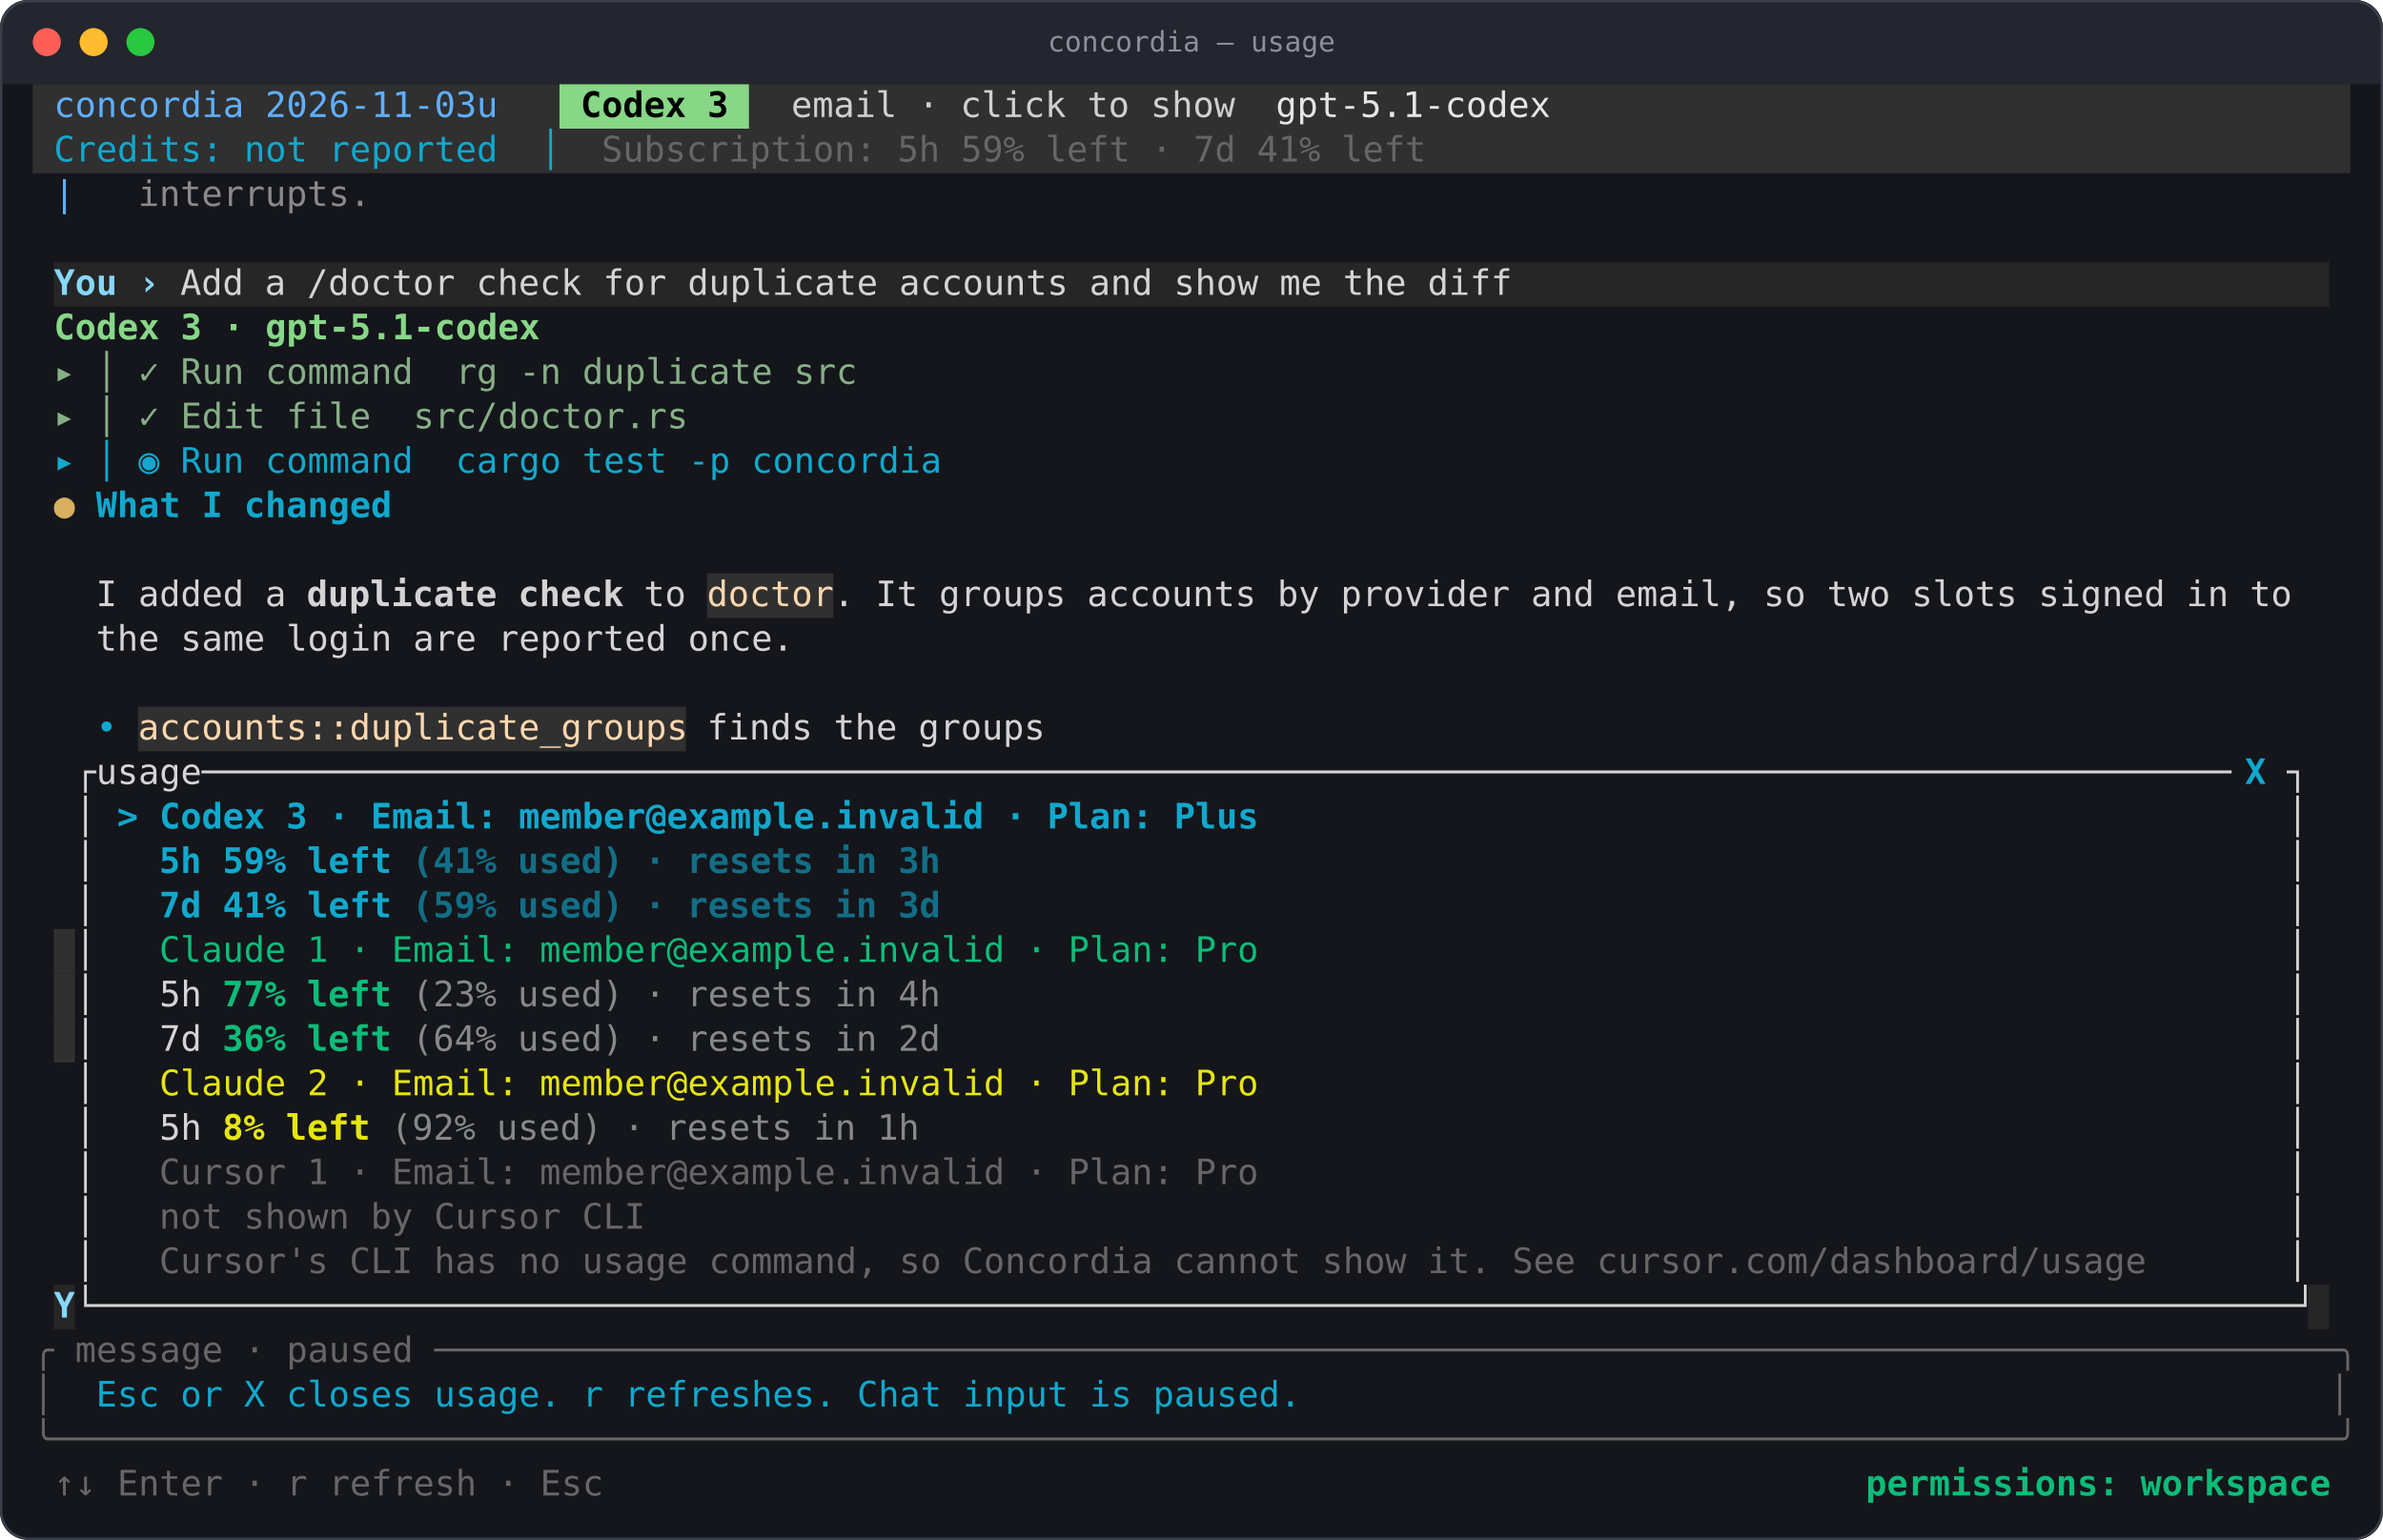
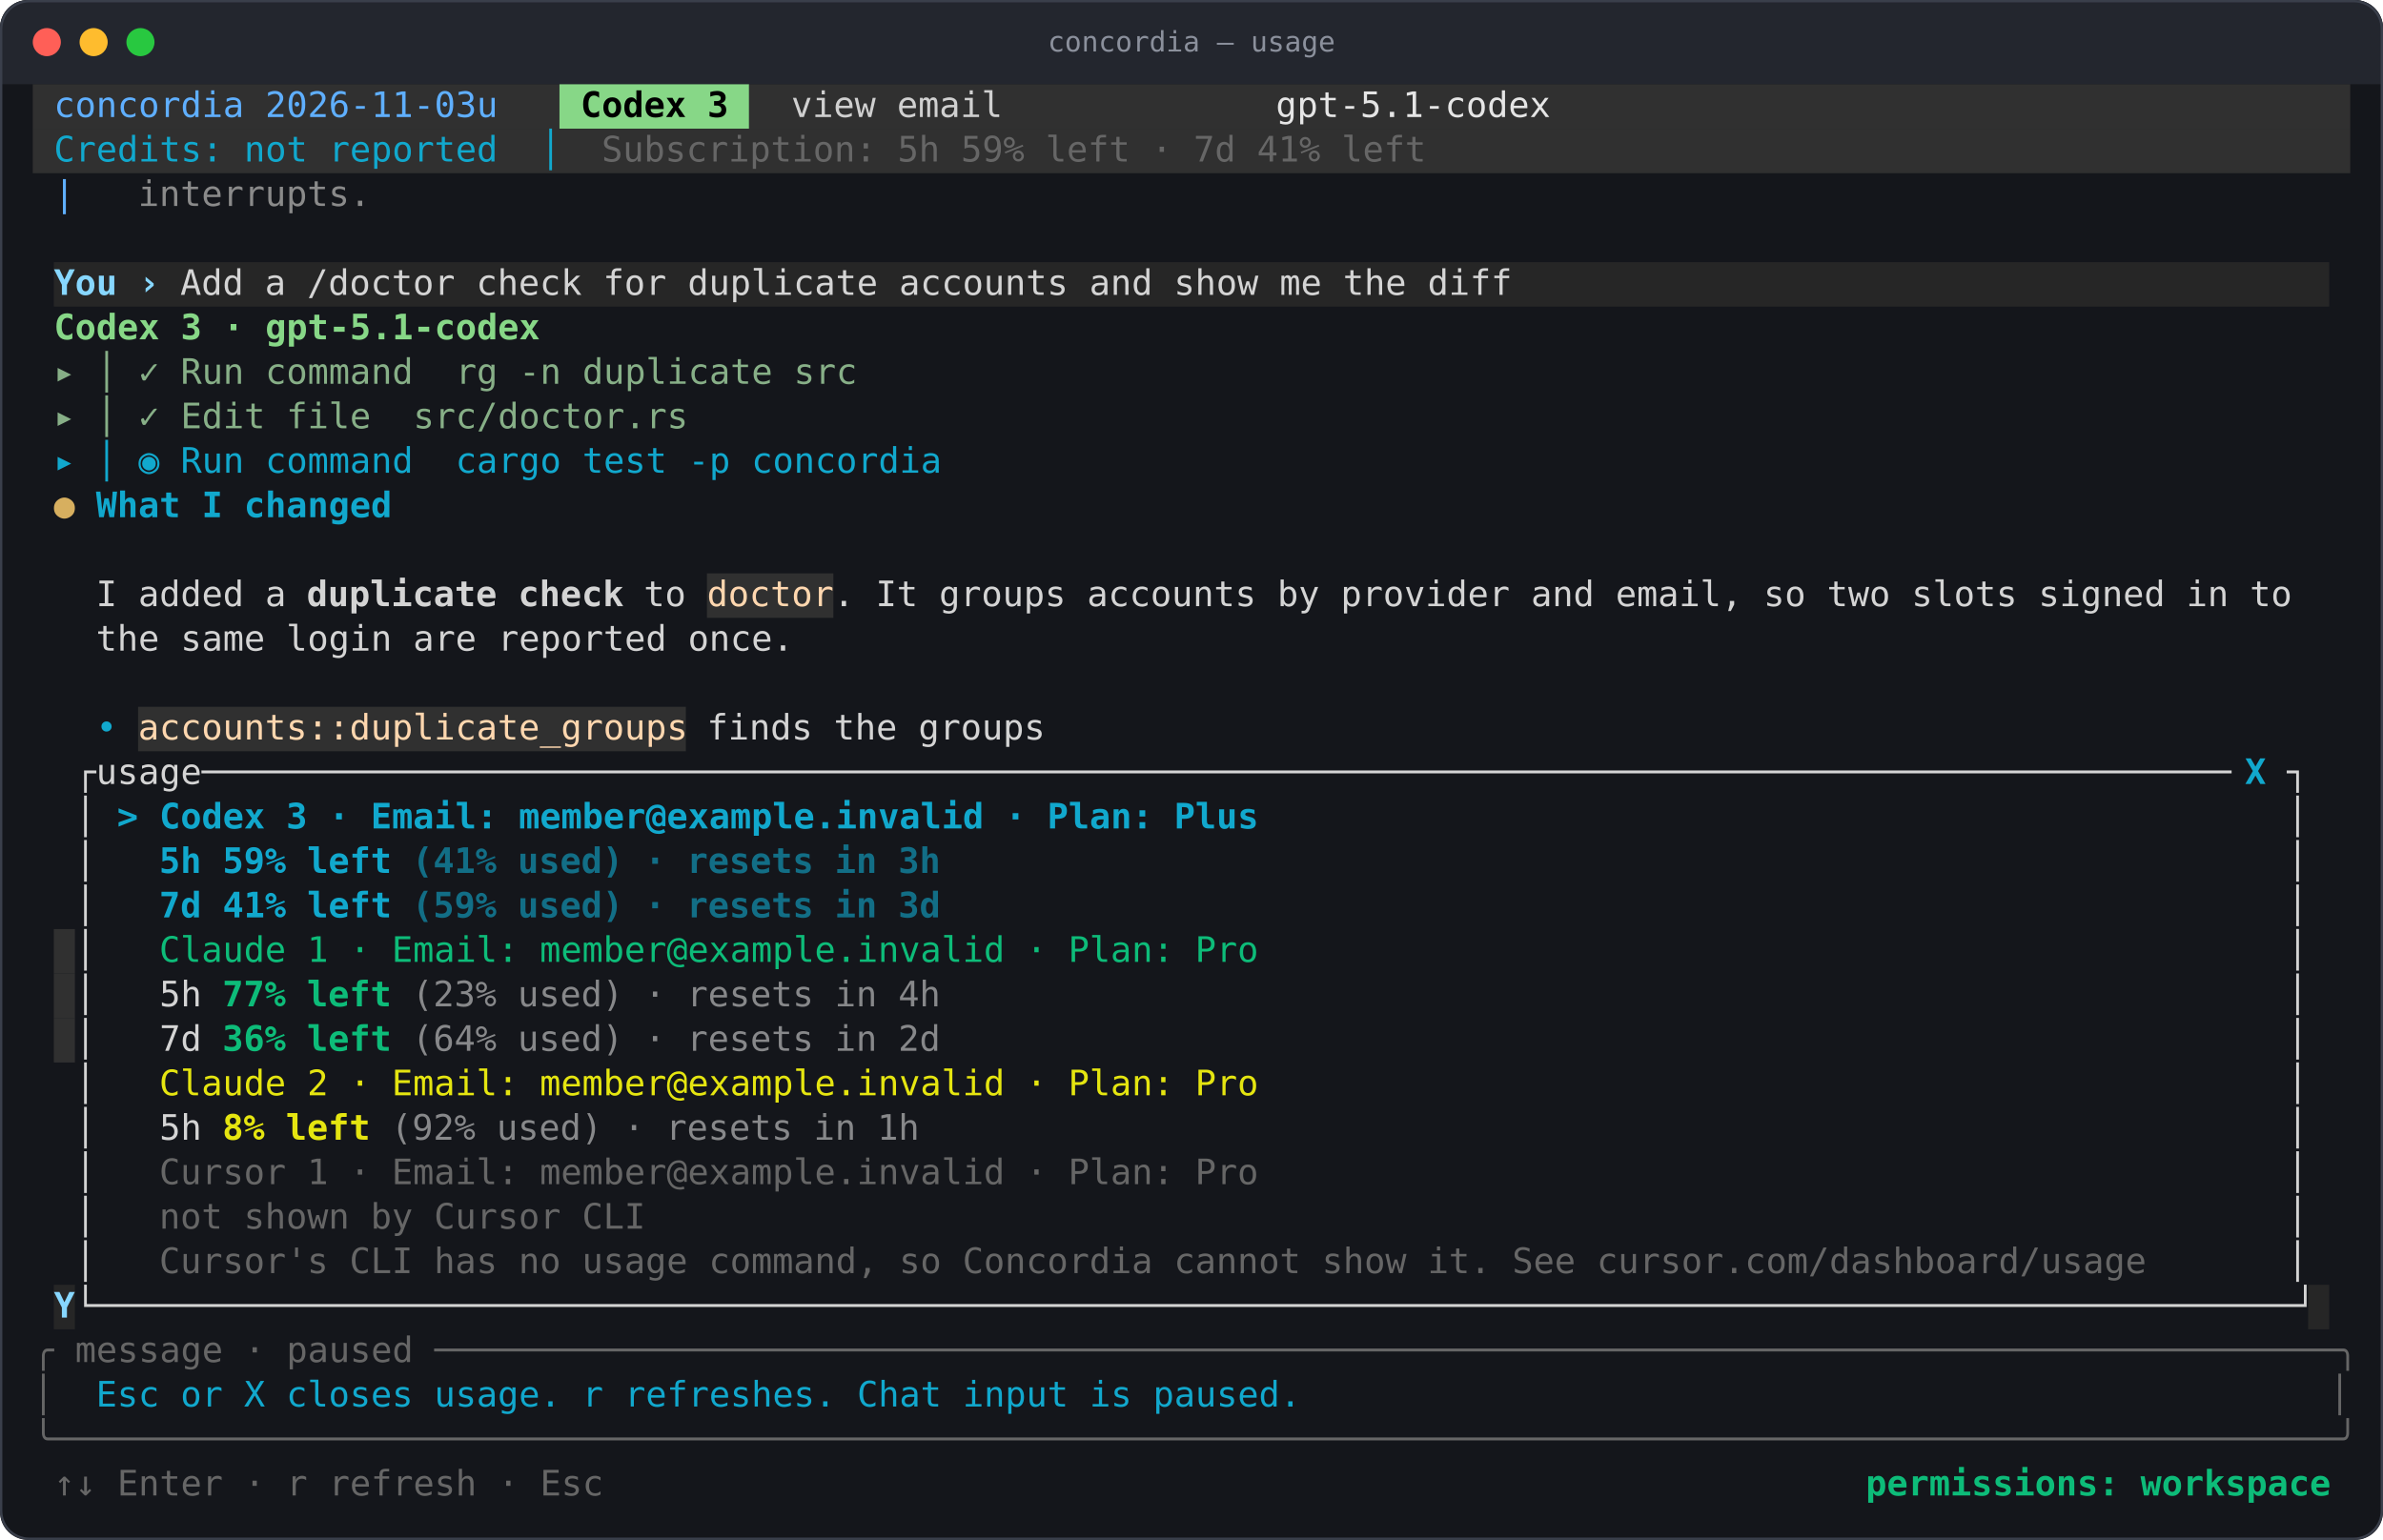
<svg xmlns="http://www.w3.org/2000/svg" width="1018" height="658" viewBox="0 0 1018 658" role="img" aria-label="concordia — usage">
  <defs>
    <clipPath id="win">
      <rect width="1018" height="658" rx="12" />
    </clipPath>
  </defs>
  <g clip-path="url(#win)">
    <rect width="1018" height="658" fill="#14161b" />
    <rect width="1018" height="36" fill="#23262e" />
    <circle cx="20" cy="18" r="6" fill="#ff5f57" />
    <circle cx="40" cy="18" r="6" fill="#febc2e" />
    <circle cx="60" cy="18" r="6" fill="#28c840" />
    <text x="509" y="22" font-family="Cascadia Mono, Consolas, monospace" font-size="12" fill="#8b909c" text-anchor="middle">concordia — usage</text>
    <rect x="14" y="36" width="225" height="19" fill="#303030" />
    <rect x="239" y="36" width="81" height="19" fill="#87d787" />
    <rect x="320" y="36" width="684" height="19" fill="#303030" />
    <rect x="14" y="55" width="990" height="19" fill="#303030" />
    <rect x="23" y="112" width="972" height="19" fill="#262626" />
    <rect x="302" y="245" width="54" height="19" fill="#303030" />
    <rect x="59" y="302" width="234" height="19" fill="#303030" />
    <rect x="23" y="397" width="9" height="19" fill="#303030" />
    <rect x="23" y="416" width="9" height="19" fill="#303030" />
    <rect x="23" y="435" width="9" height="19" fill="#303030" />
    <rect x="23" y="549" width="9" height="19" fill="#262626" />
    <rect x="986" y="549" width="9" height="19" fill="#262626" />
    <g font-family="Cascadia Mono, Consolas, monospace" font-size="15" xml:space="preserve">
      <text x="23" y="50" textLength="189" lengthAdjust="spacingAndGlyphs" fill="#5fafff">concordia 2026-11-03u</text>
      <text x="248" y="50" textLength="63" lengthAdjust="spacingAndGlyphs" fill="#000000" font-weight="700">Codex 3</text>
-       <text x="338" y="50" textLength="189" lengthAdjust="spacingAndGlyphs" fill="#d0d0d0">email · click to show</text>
+       <text x="338" y="50" textLength="90" lengthAdjust="spacingAndGlyphs" fill="#d0d0d0">view email</text>
      <text x="545" y="50" textLength="117" lengthAdjust="spacingAndGlyphs" fill="#e5e5e5">gpt-5.1-codex</text>
      <text x="23" y="69" textLength="216" lengthAdjust="spacingAndGlyphs" fill="#11a8cd">Credits: not reported  │</text>
      <text x="257" y="69" textLength="351" lengthAdjust="spacingAndGlyphs" fill="#666666">Subscription: 5h 59% left · 7d 41% left</text>
      <text x="23" y="88" textLength="9" lengthAdjust="spacingAndGlyphs" fill="#5fafff">|</text>
      <text x="59" y="88" textLength="99" lengthAdjust="spacingAndGlyphs" fill="#8a8a8a">interrupts.</text>
      <text x="23" y="126" textLength="45" lengthAdjust="spacingAndGlyphs" fill="#87d7ff" font-weight="700">You ›</text>
      <text x="77" y="126" textLength="567" lengthAdjust="spacingAndGlyphs" fill="#d4d4d4">Add a /doctor check for duplicate accounts and show me the diff</text>
      <text x="23" y="145" textLength="207" lengthAdjust="spacingAndGlyphs" fill="#87d787" font-weight="700">Codex 3 · gpt-5.1-codex</text>
      <text x="23" y="164" textLength="342" lengthAdjust="spacingAndGlyphs" fill="#87af87">▸ │ ✓ Run command  rg -n duplicate src</text>
      <text x="23" y="183" textLength="270" lengthAdjust="spacingAndGlyphs" fill="#87af87">▸ │ ✓ Edit file  src/doctor.rs</text>
      <text x="23" y="202" textLength="378" lengthAdjust="spacingAndGlyphs" fill="#11a8cd">▸ │ ◉ Run command  cargo test -p concordia</text>
      <text x="23" y="221" textLength="9" lengthAdjust="spacingAndGlyphs" fill="#d7af5f" font-weight="700">●</text>
      <text x="41" y="221" textLength="126" lengthAdjust="spacingAndGlyphs" fill="#11a8cd" font-weight="700">What I changed</text>
      <text x="41" y="259" textLength="81" lengthAdjust="spacingAndGlyphs" fill="#d4d4d4">I added a</text>
      <text x="131" y="259" textLength="135" lengthAdjust="spacingAndGlyphs" fill="#d4d4d4" font-weight="700">duplicate check</text>
      <text x="275" y="259" textLength="18" lengthAdjust="spacingAndGlyphs" fill="#d4d4d4">to</text>
      <text x="302" y="259" textLength="54" lengthAdjust="spacingAndGlyphs" fill="#ffd7af">doctor</text>
      <text x="356" y="259" textLength="621" lengthAdjust="spacingAndGlyphs" fill="#d4d4d4">. It groups accounts by provider and email, so two slots signed in to</text>
      <text x="41" y="278" textLength="297" lengthAdjust="spacingAndGlyphs" fill="#d4d4d4">the same login are reported once.</text>
      <text x="41" y="316" textLength="9" lengthAdjust="spacingAndGlyphs" fill="#11a8cd">•</text>
      <text x="59" y="316" textLength="234" lengthAdjust="spacingAndGlyphs" fill="#ffd7af">accounts::duplicate_groups</text>
      <text x="302" y="316" textLength="144" lengthAdjust="spacingAndGlyphs" fill="#d4d4d4">finds the groups</text>
      <text x="32" y="335" textLength="918" lengthAdjust="spacingAndGlyphs" fill="#d4d4d4">┌usage────────────────────────────────────────────────────────────────────────────────────────────────</text>
      <text x="959" y="335" textLength="9" lengthAdjust="spacingAndGlyphs" fill="#11a8cd" font-weight="700">X</text>
      <text x="977" y="335" textLength="9" lengthAdjust="spacingAndGlyphs" fill="#d4d4d4">┐</text>
      <text x="32" y="354" textLength="9" lengthAdjust="spacingAndGlyphs" fill="#d4d4d4">│</text>
      <text x="50" y="354" textLength="486" lengthAdjust="spacingAndGlyphs" fill="#11a8cd" font-weight="700">&gt; Codex 3 · Email: member@example.invalid · Plan: Plus</text>
      <text x="977" y="354" textLength="9" lengthAdjust="spacingAndGlyphs" fill="#d4d4d4">│</text>
      <text x="32" y="373" textLength="9" lengthAdjust="spacingAndGlyphs" fill="#d4d4d4">│</text>
      <text x="68" y="373" textLength="99" lengthAdjust="spacingAndGlyphs" fill="#11a8cd" font-weight="700">5h 59% left</text>
      <text x="176" y="373" textLength="225" lengthAdjust="spacingAndGlyphs" fill="#11a8cd" font-weight="700" fill-opacity="0.6">(41% used) · resets in 3h</text>
      <text x="977" y="373" textLength="9" lengthAdjust="spacingAndGlyphs" fill="#d4d4d4">│</text>
      <text x="32" y="392" textLength="9" lengthAdjust="spacingAndGlyphs" fill="#d4d4d4">│</text>
      <text x="68" y="392" textLength="99" lengthAdjust="spacingAndGlyphs" fill="#11a8cd" font-weight="700">7d 41% left</text>
      <text x="176" y="392" textLength="225" lengthAdjust="spacingAndGlyphs" fill="#11a8cd" font-weight="700" fill-opacity="0.6">(59% used) · resets in 3d</text>
      <text x="977" y="392" textLength="9" lengthAdjust="spacingAndGlyphs" fill="#d4d4d4">│</text>
      <text x="32" y="411" textLength="9" lengthAdjust="spacingAndGlyphs" fill="#d4d4d4">│</text>
      <text x="68" y="411" textLength="468" lengthAdjust="spacingAndGlyphs" fill="#0dbc79">Claude 1 · Email: member@example.invalid · Plan: Pro</text>
      <text x="977" y="411" textLength="9" lengthAdjust="spacingAndGlyphs" fill="#d4d4d4">│</text>
      <text x="32" y="430" textLength="54" lengthAdjust="spacingAndGlyphs" fill="#d4d4d4">│   5h</text>
      <text x="95" y="430" textLength="72" lengthAdjust="spacingAndGlyphs" fill="#0dbc79" font-weight="700">77% left</text>
      <text x="176" y="430" textLength="225" lengthAdjust="spacingAndGlyphs" fill="#d4d4d4" fill-opacity="0.6">(23% used) · resets in 4h</text>
      <text x="977" y="430" textLength="9" lengthAdjust="spacingAndGlyphs" fill="#d4d4d4">│</text>
      <text x="32" y="449" textLength="54" lengthAdjust="spacingAndGlyphs" fill="#d4d4d4">│   7d</text>
      <text x="95" y="449" textLength="72" lengthAdjust="spacingAndGlyphs" fill="#0dbc79" font-weight="700">36% left</text>
      <text x="176" y="449" textLength="225" lengthAdjust="spacingAndGlyphs" fill="#d4d4d4" fill-opacity="0.6">(64% used) · resets in 2d</text>
      <text x="977" y="449" textLength="9" lengthAdjust="spacingAndGlyphs" fill="#d4d4d4">│</text>
      <text x="32" y="468" textLength="9" lengthAdjust="spacingAndGlyphs" fill="#d4d4d4">│</text>
      <text x="68" y="468" textLength="468" lengthAdjust="spacingAndGlyphs" fill="#e5e510">Claude 2 · Email: member@example.invalid · Plan: Pro</text>
      <text x="977" y="468" textLength="9" lengthAdjust="spacingAndGlyphs" fill="#d4d4d4">│</text>
      <text x="32" y="487" textLength="54" lengthAdjust="spacingAndGlyphs" fill="#d4d4d4">│   5h</text>
      <text x="95" y="487" textLength="63" lengthAdjust="spacingAndGlyphs" fill="#e5e510" font-weight="700">8% left</text>
      <text x="167" y="487" textLength="225" lengthAdjust="spacingAndGlyphs" fill="#d4d4d4" fill-opacity="0.6">(92% used) · resets in 1h</text>
      <text x="977" y="487" textLength="9" lengthAdjust="spacingAndGlyphs" fill="#d4d4d4">│</text>
      <text x="32" y="506" textLength="9" lengthAdjust="spacingAndGlyphs" fill="#d4d4d4">│</text>
      <text x="68" y="506" textLength="468" lengthAdjust="spacingAndGlyphs" fill="#666666">Cursor 1 · Email: member@example.invalid · Plan: Pro</text>
      <text x="977" y="506" textLength="9" lengthAdjust="spacingAndGlyphs" fill="#d4d4d4">│</text>
      <text x="32" y="525" textLength="9" lengthAdjust="spacingAndGlyphs" fill="#d4d4d4">│</text>
      <text x="68" y="525" textLength="207" lengthAdjust="spacingAndGlyphs" fill="#666666">not shown by Cursor CLI</text>
      <text x="977" y="525" textLength="9" lengthAdjust="spacingAndGlyphs" fill="#d4d4d4">│</text>
      <text x="32" y="544" textLength="9" lengthAdjust="spacingAndGlyphs" fill="#d4d4d4">│</text>
      <text x="68" y="544" textLength="846" lengthAdjust="spacingAndGlyphs" fill="#666666">Cursor's CLI has no usage command, so Concordia cannot show it. See cursor.com/dashboard/usage</text>
      <text x="977" y="544" textLength="9" lengthAdjust="spacingAndGlyphs" fill="#d4d4d4">│</text>
      <text x="23" y="563" textLength="9" lengthAdjust="spacingAndGlyphs" fill="#87d7ff" font-weight="700">Y</text>
      <text x="32" y="563" textLength="954" lengthAdjust="spacingAndGlyphs" fill="#d4d4d4">└────────────────────────────────────────────────────────────────────────────────────────────────────────┘</text>
      <text x="14" y="582" textLength="990" lengthAdjust="spacingAndGlyphs" fill="#666666">╭ message · paused ──────────────────────────────────────────────────────────────────────────────────────────╮</text>
      <text x="14" y="601" textLength="9" lengthAdjust="spacingAndGlyphs" fill="#666666">│</text>
      <text x="41" y="601" textLength="513" lengthAdjust="spacingAndGlyphs" fill="#11a8cd">Esc or X closes usage. r refreshes. Chat input is paused.</text>
      <text x="995" y="601" textLength="9" lengthAdjust="spacingAndGlyphs" fill="#666666">│</text>
      <text x="14" y="620" textLength="990" lengthAdjust="spacingAndGlyphs" fill="#666666">╰────────────────────────────────────────────────────────────────────────────────────────────────────────────╯</text>
      <text x="23" y="639" textLength="234" lengthAdjust="spacingAndGlyphs" fill="#666666">↑↓ Enter · r refresh · Esc</text>
      <text x="797" y="639" textLength="198" lengthAdjust="spacingAndGlyphs" fill="#0dbc79" font-weight="700">permissions: workspace</text>
    </g>
  </g>
  <rect x="0.5" y="0.5" width="1017" height="657" rx="12" fill="none" stroke="#3a3f4b" />
</svg>
